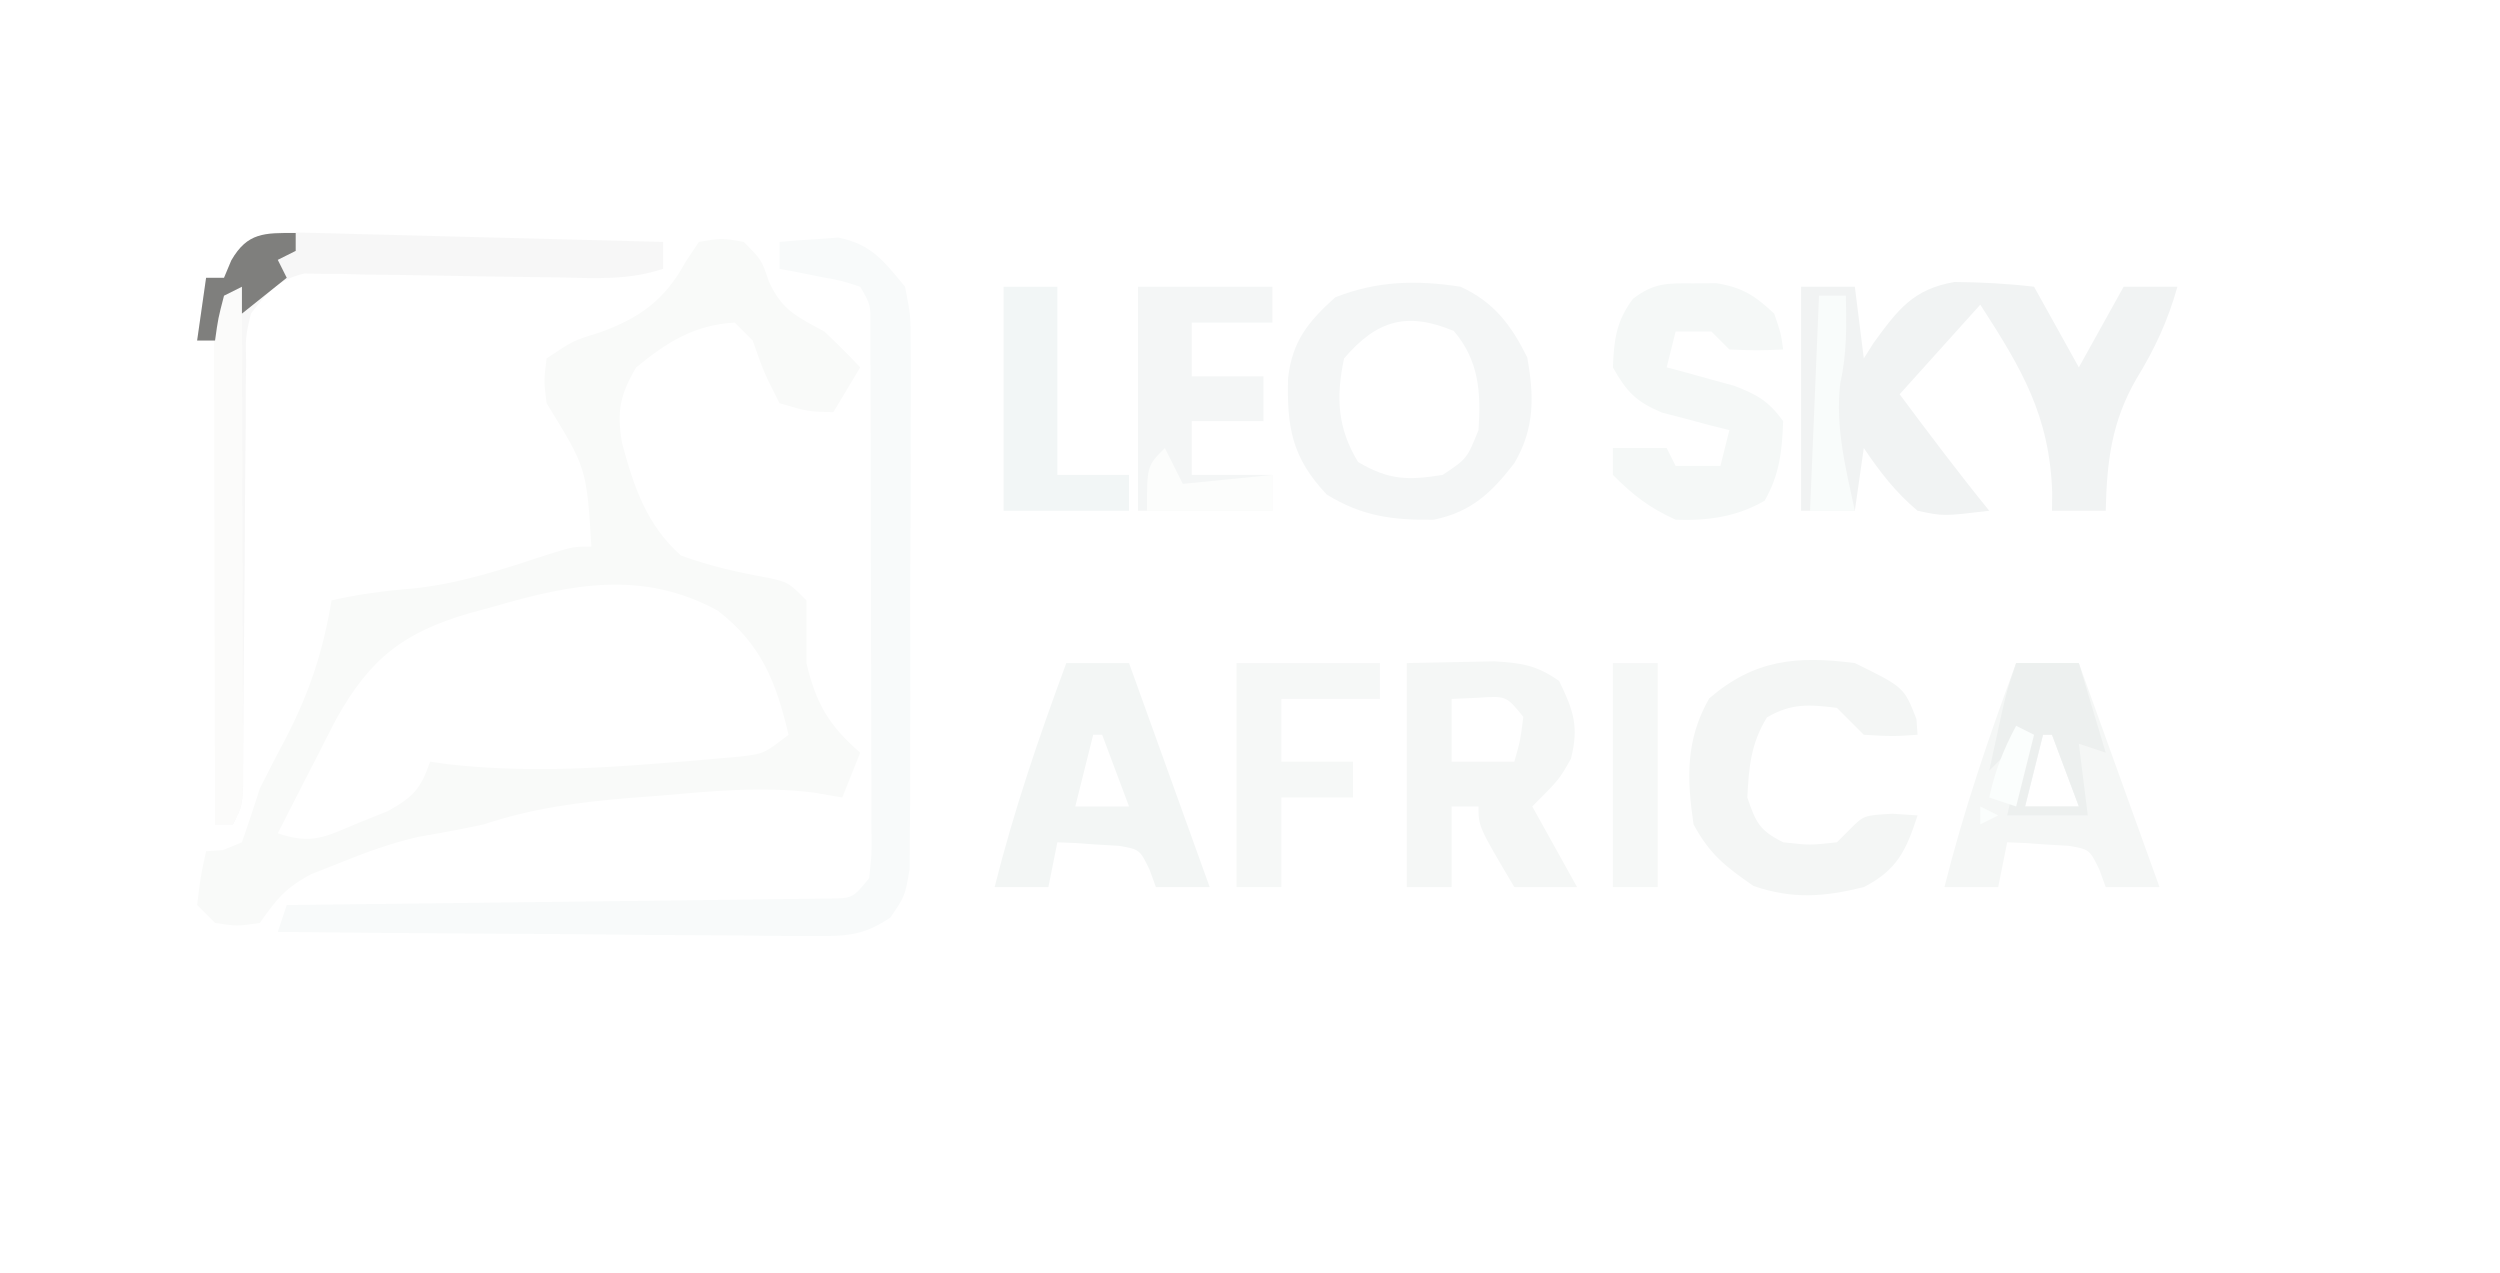
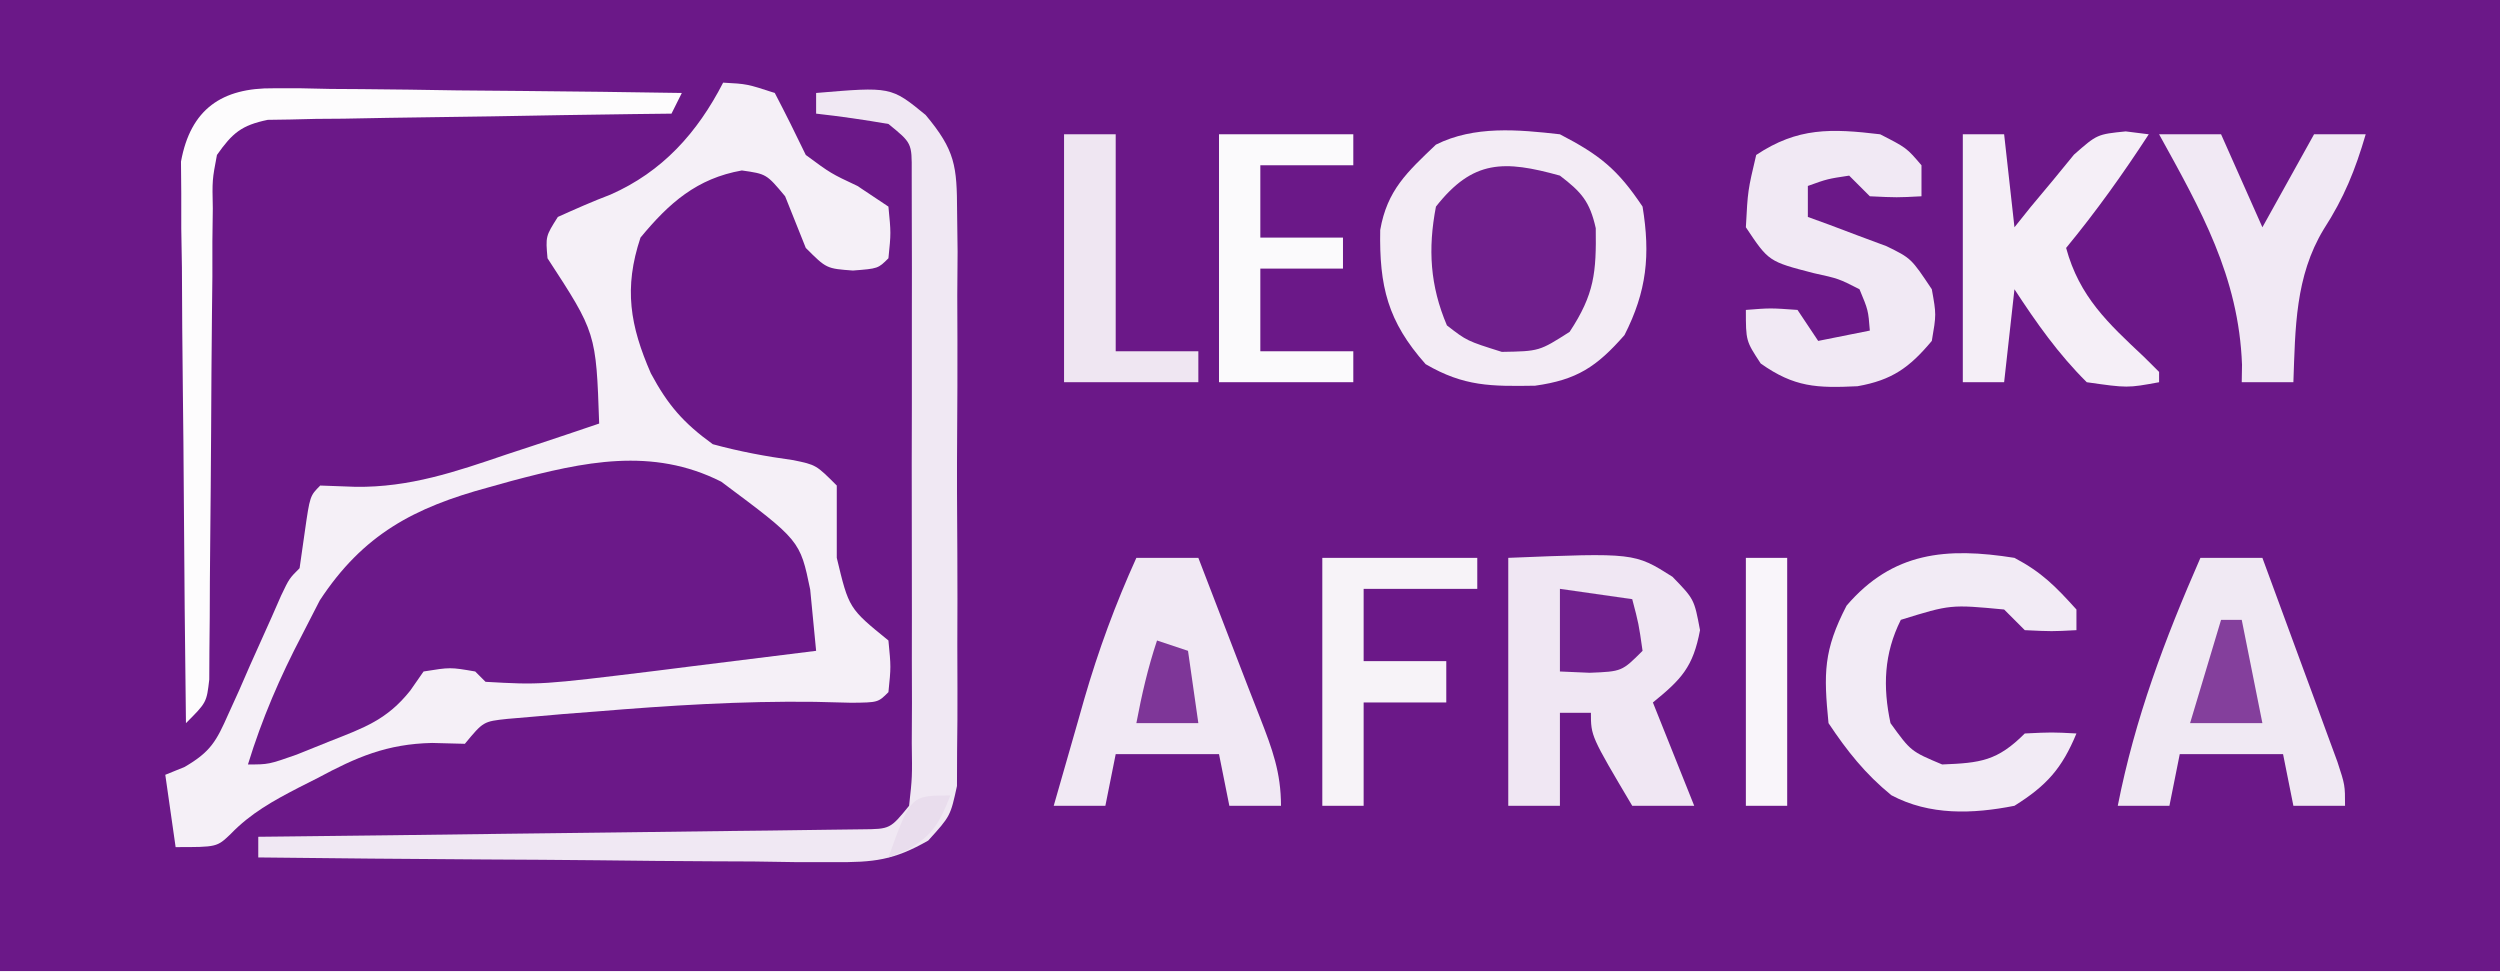
- <svg xmlns="http://www.w3.org/2000/svg" version="1.1" width="279" height="142">
-   <path d="M0 0 C2.562 -0.438 2.562 -0.438 5 0 C7 2 7 2 7.812 4.438 C9.316 7.681 10.909 8.307 14 10 C15.37 11.296 16.715 12.62 18 14 C17.01 15.65 16.02 17.3 15 19 C12.188 18.938 12.188 18.938 9 18 C7.25 14.562 7.25 14.562 6 11 C5.34 10.34 4.68 9.68 4 9 C-0.5 9.25 -3.569 11.179 -7 14 C-8.808 17.038 -9.18 18.95 -8.582 22.434 C-7.27 27.313 -5.86 31.569 -2 35 C1.273 36.19 4.391 36.892 7.812 37.5 C10 38 10 38 12 40 C12 42.333 12 44.667 12 47 C13.062 51.515 14.496 53.963 18 57 C17.34 58.65 16.68 60.3 16 62 C14.939 61.818 13.878 61.636 12.785 61.449 C6.962 60.725 1.261 61.308 -4.562 61.812 C-6.209 61.937 -6.209 61.937 -7.889 62.064 C-13.521 62.53 -18.637 63.215 -24 65 C-26.416 65.518 -28.829 65.971 -31.266 66.383 C-34.373 67.084 -37.173 68.118 -40.125 69.312 C-41.159 69.721 -42.193 70.13 -43.258 70.551 C-46.133 72.071 -47.178 73.385 -49 76 C-51.562 76.375 -51.562 76.375 -54 76 C-54.66 75.34 -55.32 74.68 -56 74 C-55.625 70.875 -55.625 70.875 -55 68 C-54.381 67.959 -53.763 67.918 -53.125 67.875 C-52.424 67.586 -51.722 67.297 -51 67 C-50.301 65.011 -49.64 63.009 -49 61 C-48.03 59.047 -47.029 57.11 -46 55.188 C-43.4 50.109 -41.936 45.613 -41 40 C-37.99 39.32 -35.068 38.925 -32 38.688 C-26.681 38.149 -21.784 36.503 -16.723 34.84 C-14 34 -14 34 -12 34 C-12.537 25.244 -12.537 25.244 -17 18 C-17.312 15.5 -17.312 15.5 -17 13 C-14 11 -14 11 -11.125 10.125 C-6.607 8.499 -3.814 6.493 -1.5 2.25 C-1.005 1.508 -0.51 0.765 0 0 Z M-22.875 40.688 C-24.223 41.054 -24.223 41.054 -25.598 41.428 C-32.962 43.576 -36.676 46.459 -40.457 53.207 C-41.252 54.737 -42.037 56.273 -42.812 57.812 C-43.219 58.601 -43.626 59.389 -44.045 60.201 C-45.038 62.13 -46.02 64.064 -47 66 C-43.088 67.304 -41.698 66.371 -37.938 64.812 C-36.874 64.386 -35.811 63.959 -34.715 63.52 C-31.851 61.916 -31.05 61.046 -30 58 C-29.01 58.143 -29.01 58.143 -28 58.289 C-20.018 59.183 -12.367 58.835 -4.375 58.188 C-3.308 58.105 -2.24 58.023 -1.141 57.938 C-0.133 57.849 0.875 57.76 1.914 57.668 C2.821 57.588 3.728 57.509 4.663 57.427 C7.262 57.112 7.262 57.112 10 55 C8.632 49.138 6.959 44.888 2.105 41.152 C-6.251 36.578 -14.246 38.177 -22.875 40.688 Z " fill="#F9FAF9" transform="translate(78,27)" />
-   <path d="M0 0 C1.98 0 3.96 0 6 0 C6.33 2.64 6.66 5.28 7 8 C7.366 7.423 7.732 6.845 8.109 6.25 C10.791 2.573 12.504 0.253 17.137 -0.531 C20.127 -0.503 23.031 -0.351 26 0 C28.475 4.455 28.475 4.455 31 9 C32.65 6.03 34.3 3.06 36 0 C37.98 0 39.96 0 42 0 C40.928 3.802 39.49 6.91 37.438 10.25 C34.648 15.066 34.126 19.501 34 25 C32.02 25 30.04 25 28 25 C28.009 24.345 28.018 23.69 28.027 23.016 C27.748 14.402 24.651 9.188 20 2 C17.03 5.3 14.06 8.6 11 12 C14.272 16.387 17.548 20.752 21 25 C15.891 25.617 15.891 25.617 13 25 C10.557 22.961 8.772 20.632 7 18 C6.67 20.31 6.34 22.62 6 25 C4.02 25 2.04 25 0 25 C0 16.75 0 8.5 0 0 Z " fill="#F1F3F3" transform="translate(201,32)" />
-   <path d="M0 0 C1.393 -0.137 2.79 -0.233 4.188 -0.312 C4.965 -0.371 5.742 -0.429 6.543 -0.488 C10.246 0.248 11.63 2.128 14 5 C14.628 8.156 14.628 8.156 14.631 11.746 C14.638 12.404 14.645 13.061 14.653 13.739 C14.67 15.901 14.65 18.061 14.629 20.223 C14.63 21.731 14.632 23.238 14.636 24.746 C14.639 27.901 14.624 31.055 14.597 34.21 C14.563 38.251 14.569 42.291 14.588 46.332 C14.598 49.444 14.589 52.555 14.574 55.667 C14.569 57.157 14.569 58.647 14.576 60.137 C14.581 62.219 14.561 64.3 14.533 66.383 C14.527 67.567 14.521 68.751 14.515 69.971 C14 73 14 73 12.374 75.385 C9.241 77.516 7.263 77.483 3.487 77.454 C2.843 77.455 2.199 77.455 1.535 77.456 C-0.587 77.453 -2.707 77.422 -4.828 77.391 C-6.302 77.383 -7.776 77.377 -9.25 77.373 C-13.124 77.358 -16.997 77.319 -20.87 77.275 C-24.825 77.234 -28.779 77.215 -32.734 77.195 C-40.49 77.152 -48.245 77.084 -56 77 C-55.67 76.01 -55.34 75.02 -55 74 C-54.215 73.992 -53.43 73.984 -52.622 73.975 C-45.235 73.898 -37.848 73.81 -30.461 73.712 C-26.663 73.662 -22.865 73.616 -19.067 73.578 C-15.404 73.541 -11.741 73.495 -8.077 73.442 C-6.678 73.423 -5.278 73.408 -3.879 73.397 C-1.923 73.38 0.034 73.35 1.99 73.319 C3.104 73.306 4.219 73.292 5.368 73.278 C8.157 73.262 8.157 73.262 10 71 C10.301 68.221 10.301 68.221 10.243 64.93 C10.246 63.655 10.249 62.38 10.252 61.067 C10.245 59.67 10.238 58.272 10.23 56.875 C10.229 55.448 10.229 54.021 10.229 52.593 C10.228 49.601 10.219 46.608 10.206 43.615 C10.189 39.775 10.185 35.935 10.186 32.094 C10.185 29.147 10.18 26.199 10.173 23.252 C10.17 21.835 10.168 20.419 10.167 19.003 C10.165 17.025 10.155 15.048 10.145 13.07 C10.141 11.944 10.138 10.817 10.134 9.657 C10.18 7.024 10.18 7.024 9 5 C6.882 4.313 6.882 4.313 4.438 3.875 C3.611 3.707 2.785 3.54 1.934 3.367 C1.296 3.246 0.657 3.125 0 3 C0 2.01 0 1.02 0 0 Z " fill="#F8FAFA" transform="translate(87,27)" />
-   <path d="M0 0 C0.881 0.02 1.761 0.04 2.669 0.061 C3.616 0.088 4.563 0.115 5.538 0.143 C6.511 0.166 7.483 0.19 8.485 0.214 C11.593 0.291 14.7 0.375 17.808 0.459 C19.914 0.512 22.02 0.565 24.126 0.617 C29.291 0.747 34.456 0.882 39.62 1.022 C39.62 2.012 39.62 3.002 39.62 4.022 C35.699 5.329 32.017 5.066 27.937 4.979 C26.187 4.956 24.438 4.935 22.689 4.914 C19.932 4.877 17.176 4.834 14.42 4.775 C11.759 4.72 9.098 4.691 6.437 4.666 C5.614 4.642 4.791 4.619 3.943 4.594 C3.172 4.591 2.401 4.587 1.607 4.583 C0.932 4.572 0.257 4.56 -0.438 4.547 C-3.376 5.265 -4.555 6.654 -6.38 9.022 C-6.985 11.619 -6.985 11.619 -6.91 14.493 C-6.926 15.587 -6.943 16.682 -6.96 17.809 C-6.958 18.985 -6.956 20.162 -6.954 21.373 C-6.968 22.584 -6.982 23.794 -6.997 25.041 C-7.039 28.91 -7.054 32.778 -7.067 36.647 C-7.096 40.522 -7.131 44.398 -7.17 48.274 C-7.192 50.686 -7.208 53.099 -7.216 55.512 C-7.224 56.6 -7.231 57.688 -7.238 58.809 C-7.241 59.77 -7.245 60.73 -7.248 61.72 C-7.38 64.022 -7.38 64.022 -8.38 66.022 C-9.04 66.022 -9.7 66.022 -10.38 66.022 C-10.38 48.202 -10.38 30.382 -10.38 12.022 C-11.04 12.022 -11.7 12.022 -12.38 12.022 C-12.05 9.712 -11.72 7.402 -11.38 5.022 C-10.72 5.022 -10.06 5.022 -9.38 5.022 C-9.112 4.382 -8.843 3.743 -8.567 3.084 C-6.555 -0.41 -3.662 -0.094 0 0 Z " fill="#F7F7F7" transform="translate(34.37964,25.97827)" />
-   <path d="M0 0 C3.72 1.72 5.606 4.212 7.438 7.875 C8.215 12.192 8.289 15.824 5.988 19.707 C3.411 23.049 1.137 25.154 -3 26 C-7.586 26.059 -10.999 25.618 -14.938 23.188 C-18.819 19.071 -19.395 15.697 -19.25 10.184 C-18.777 6.053 -16.999 3.905 -14 1.188 C-9.34 -0.657 -4.936 -0.767 0 0 Z M-13 8 C-13.92 12.32 -13.748 15.773 -11.438 19.562 C-8.017 21.58 -5.901 21.627 -2 21 C0.717 19.188 0.717 19.188 2 16 C2.296 11.768 2.043 8.229 -0.75 4.938 C-5.948 2.772 -9.322 3.692 -13 8 Z " fill="#F4F6F6" transform="translate(163,32)" />
-   <path d="M0 0 C2.062 -0.041 4.125 -0.083 6.25 -0.125 C7.99 -0.16 7.99 -0.16 9.766 -0.195 C12.86 -0.008 14.49 0.238 17 2 C18.608 5.289 19.228 7.109 18.312 10.688 C17 13 17 13 14 16 C15.65 18.97 17.3 21.94 19 25 C16.69 25 14.38 25 12 25 C8 18.25 8 18.25 8 16 C7.01 16 6.02 16 5 16 C5 18.97 5 21.94 5 25 C3.35 25 1.7 25 0 25 C0 16.75 0 8.5 0 0 Z M5 4 C5 6.31 5 8.62 5 11 C7.31 11 9.62 11 12 11 C12.68 8.603 12.68 8.603 13 6 C11.102 3.65 11.102 3.65 7.875 3.875 C6.926 3.916 5.978 3.958 5 4 Z " fill="#F5F7F6" transform="translate(157,74)" />
-   <path d="M0 0 C2.31 0 4.62 0 7 0 C9.97 8.25 12.94 16.5 16 25 C14.02 25 12.04 25 10 25 C9.765 24.355 9.531 23.711 9.289 23.047 C8.188 20.792 8.188 20.792 5.836 20.391 C4.618 20.321 4.618 20.321 3.375 20.25 C2.558 20.193 1.74 20.137 0.898 20.078 C-0.041 20.039 -0.041 20.039 -1 20 C-1.33 21.65 -1.66 23.3 -2 25 C-3.98 25 -5.96 25 -8 25 C-5.854 16.451 -3.051 8.259 0 0 Z M3 8 C2.34 10.64 1.68 13.28 1 16 C2.98 16 4.96 16 7 16 C6.01 13.36 5.02 10.72 4 8 C3.67 8 3.34 8 3 8 Z " fill="#F5F7F6" transform="translate(225,74)" />
-   <path d="M0 0 C2.31 0 4.62 0 7 0 C9.97 8.25 12.94 16.5 16 25 C14.02 25 12.04 25 10 25 C9.765 24.355 9.531 23.711 9.289 23.047 C8.188 20.792 8.188 20.792 5.836 20.391 C4.618 20.321 4.618 20.321 3.375 20.25 C2.558 20.193 1.74 20.137 0.898 20.078 C-0.041 20.039 -0.041 20.039 -1 20 C-1.33 21.65 -1.66 23.3 -2 25 C-3.98 25 -5.96 25 -8 25 C-5.854 16.451 -3.051 8.259 0 0 Z M3 8 C2.34 10.64 1.68 13.28 1 16 C2.98 16 4.96 16 7 16 C6.01 13.36 5.02 10.72 4 8 C3.67 8 3.34 8 3 8 Z " fill="#F3F6F5" transform="translate(119,74)" />
-   <path d="M0 0 C5.494 2.699 5.494 2.699 6.875 6.25 C6.916 6.827 6.957 7.405 7 8 C4.188 8.188 4.188 8.188 1 8 C0 7 -1 6 -2 5 C-5.09 4.614 -7.089 4.466 -9.812 6.062 C-11.613 9 -11.821 11.592 -12 15 C-11.044 17.796 -10.647 18.676 -8 20 C-5.042 20.333 -5.042 20.333 -2 20 C-1.505 19.505 -1.01 19.01 -0.5 18.5 C1 17 1 17 4.188 16.812 C5.58 16.905 5.58 16.905 7 17 C5.731 20.912 4.715 23.095 1 25 C-3.468 26.106 -6.921 26.367 -11.312 24.875 C-14.448 22.687 -16.163 21.391 -18 18 C-18.764 12.825 -18.877 8.536 -16.25 3.938 C-11.212 -0.401 -6.481 -0.837 0 0 Z " fill="#F4F6F5" transform="translate(207,74)" />
-   <path d="M0 0 C1.282 -0.012 1.282 -0.012 2.59 -0.023 C5.527 0.45 6.902 1.361 9.062 3.375 C9.812 5.562 9.812 5.562 10.062 7.375 C7.188 7.5 7.188 7.5 4.062 7.375 C3.402 6.715 2.743 6.055 2.062 5.375 C0.743 5.375 -0.578 5.375 -1.938 5.375 C-2.268 6.695 -2.598 8.015 -2.938 9.375 C-2.25 9.557 -1.563 9.739 -0.855 9.926 C0.046 10.177 0.947 10.429 1.875 10.688 C2.768 10.931 3.662 11.175 4.582 11.426 C7.165 12.414 8.447 13.144 10.062 15.375 C9.943 18.73 9.67 21.303 8 24.25 C4.87 26.067 1.623 26.507 -1.938 26.375 C-4.909 25.018 -6.64 23.672 -8.938 21.375 C-8.938 20.385 -8.938 19.395 -8.938 18.375 C-6.957 18.375 -4.978 18.375 -2.938 18.375 C-2.607 19.035 -2.277 19.695 -1.938 20.375 C-0.287 20.375 1.363 20.375 3.062 20.375 C3.393 19.055 3.723 17.735 4.062 16.375 C3.375 16.205 2.688 16.035 1.98 15.859 C1.079 15.617 0.178 15.375 -0.75 15.125 C-2.09 14.777 -2.09 14.777 -3.457 14.422 C-6.363 13.195 -7.405 12.107 -8.938 9.375 C-8.811 6.274 -8.574 4.223 -6.691 1.715 C-4.369 -0.059 -2.898 -0.026 0 0 Z " fill="#F5F8F7" transform="translate(188.9375,31.625)" />
-   <path d="M0 0 C4.95 0 9.9 0 15 0 C15 1.32 15 2.64 15 4 C12.03 4 9.06 4 6 4 C6 5.98 6 7.96 6 10 C8.64 10 11.28 10 14 10 C14 11.65 14 13.3 14 15 C11.36 15 8.72 15 6 15 C6 16.98 6 18.96 6 21 C8.97 21 11.94 21 15 21 C15 22.32 15 23.64 15 25 C10.05 25 5.1 25 0 25 C0 16.75 0 8.5 0 0 Z " fill="#F4F6F6" transform="translate(127,32)" />
-   <path d="M0 0 C5.28 0 10.56 0 16 0 C16 1.32 16 2.64 16 4 C12.37 4 8.74 4 5 4 C5 6.31 5 8.62 5 11 C7.64 11 10.28 11 13 11 C13 12.32 13 13.64 13 15 C10.36 15 7.72 15 5 15 C5 18.3 5 21.6 5 25 C3.35 25 1.7 25 0 25 C0 16.75 0 8.5 0 0 Z " fill="#F6F8F7" transform="translate(138,74)" />
-   <path d="M0 0 C1.98 0 3.96 0 6 0 C6 6.93 6 13.86 6 21 C8.64 21 11.28 21 14 21 C14 22.32 14 23.64 14 25 C9.38 25 4.76 25 0 25 C0 16.75 0 8.5 0 0 Z " fill="#F2F6F6" transform="translate(112,32)" />
-   <path d="M0 0 C0.66 0 1.32 0 2 0 C2.023 7.528 2.041 15.055 2.052 22.583 C2.057 26.078 2.064 29.574 2.075 33.069 C2.088 37.085 2.093 41.101 2.098 45.117 C2.103 46.376 2.108 47.634 2.113 48.93 C2.113 50.091 2.113 51.252 2.114 52.449 C2.116 53.475 2.118 54.501 2.12 55.558 C2 58 2 58 1 60 C0.34 60 -0.32 60 -1 60 C-1.023 52.325 -1.041 44.649 -1.052 36.974 C-1.057 33.41 -1.064 29.847 -1.075 26.283 C-1.088 22.19 -1.093 18.097 -1.098 14.004 C-1.103 12.719 -1.108 11.433 -1.113 10.109 C-1.113 8.928 -1.113 7.746 -1.114 6.53 C-1.116 5.484 -1.118 4.438 -1.12 3.36 C-1 1 -1 1 0 0 Z " fill="#FBFBFA" transform="translate(25,32)" />
-   <path d="M0 0 C1.65 0 3.3 0 5 0 C5 8.25 5 16.5 5 25 C3.35 25 1.7 25 0 25 C0 16.75 0 8.5 0 0 Z " fill="#F6F8F7" transform="translate(180,74)" />
-   <path d="M0 0 C2.31 0 4.62 0 7 0 C7.99 3.3 8.98 6.6 10 10 C9.01 9.67 8.02 9.34 7 9 C7.33 11.64 7.66 14.28 8 17 C5.03 17 2.06 17 -1 17 C-0.34 14.03 0.32 11.06 1 8 C-0.32 9.32 -1.64 10.64 -3 12 C-2.69 10.562 -2.377 9.125 -2.062 7.688 C-1.888 6.887 -1.714 6.086 -1.535 5.262 C-1 3 -1 3 0 0 Z M3 8 C2.34 10.64 1.68 13.28 1 16 C2.98 16 4.96 16 7 16 C6.01 13.36 5.02 10.72 4 8 C3.67 8 3.34 8 3 8 Z " fill="#EDF0EF" transform="translate(225,74)" />
-   <path d="M0 0 C0.99 0 1.98 0 3 0 C3.067 3.37 3.125 6.452 2.375 9.75 C1.808 14.66 2.967 19.201 4 24 C2.35 24 0.7 24 -1 24 C-0.67 16.08 -0.34 8.16 0 0 Z " fill="#F9FCFB" transform="translate(203,33)" />
-   <path d="M0 0 C0.66 1.32 1.32 2.64 2 4 C5.3 3.67 8.6 3.34 12 3 C12 4.32 12 5.64 12 7 C7.38 7 2.76 7 -2 7 C-2 2 -2 2 0 0 Z " fill="#FCFDFC" transform="translate(130,50)" />
-   <path d="M0 0 C0 0.66 0 1.32 0 2 C-0.99 2.495 -0.99 2.495 -2 3 C-1.67 3.66 -1.34 4.32 -1 5 C-2.65 6.32 -4.3 7.64 -6 9 C-6 8.01 -6 7.02 -6 6 C-6.99 6.495 -6.99 6.495 -8 7 C-8.656 9.527 -8.656 9.527 -9 12 C-9.66 12 -10.32 12 -11 12 C-10.67 9.69 -10.34 7.38 -10 5 C-9.34 5 -8.68 5 -8 5 C-7.732 4.361 -7.464 3.721 -7.188 3.062 C-5.374 -0.088 -3.478 0 0 0 Z " fill="#7F7F7D" transform="translate(33,26)" />
-   <path d="M0 0 C0.66 0.33 1.32 0.66 2 1 C1.34 3.64 0.68 6.28 0 9 C-0.99 8.67 -1.98 8.34 -3 8 C-2.372 5.071 -1.414 2.639 0 0 Z M-4 9 C-3.01 9.495 -3.01 9.495 -2 10 C-2.99 10.495 -2.99 10.495 -4 11 C-4 10.34 -4 9.68 -4 9 Z " fill="#FBFEFD" transform="translate(225,81)" />
+ <svg xmlns="http://www.w3.org/2000/svg" version="1.1" width="242" height="94">
+   <path d="M0 0 C79.86 0 159.72 0 242 0 C242 31.02 242 62.04 242 94 C162.14 94 82.28 94 0 94 C0 62.98 0 31.96 0 0 Z " fill="#6B1888" transform="translate(0,0)" />
+   <path d="M0 0 C2.312 0.125 2.312 0.125 5 1 C6.034 2.982 7.032 4.984 8 7 C10.427 8.79 10.427 8.79 13 10 C13.99 10.66 14.98 11.32 16 12 C16.25 14.562 16.25 14.562 16 17 C15 18 15 18 12.562 18.188 C10 18 10 18 8 16 C7.333 14.333 6.667 12.667 6 11 C4.195 8.841 4.195 8.841 1.812 8.5 C-2.538 9.273 -5.219 11.632 -8 15 C-9.634 19.903 -9.009 23.525 -6.996 28.141 C-5.349 31.215 -3.844 32.943 -1 35 C1.595 35.708 4.128 36.179 6.793 36.543 C9 37 9 37 11 39 C11 41.333 11 43.667 11 46 C12.171 50.891 12.171 50.891 16 54 C16.25 56.562 16.25 56.562 16 59 C15 60 15 60 12.43 60.027 C11.257 59.998 10.084 59.968 8.875 59.938 C1.779 59.847 -5.242 60.289 -12.312 60.875 C-13.843 60.993 -13.843 60.993 -15.405 61.113 C-16.838 61.239 -16.838 61.239 -18.301 61.367 C-19.158 61.441 -20.016 61.514 -20.9 61.589 C-23.21 61.838 -23.21 61.838 -25 64 C-26.047 63.973 -27.093 63.946 -28.172 63.918 C-32.543 64.012 -35.489 65.289 -39.25 67.312 C-40.167 67.776 -40.167 67.776 -41.102 68.248 C-43.579 69.533 -45.723 70.713 -47.672 72.73 C-49 74 -49 74 -53 74 C-53.33 71.69 -53.66 69.38 -54 67 C-53.075 66.625 -53.075 66.625 -52.132 66.242 C-49.611 64.773 -49.061 63.757 -47.895 61.121 C-47.551 60.365 -47.207 59.609 -46.854 58.83 C-46.51 58.041 -46.166 57.251 -45.812 56.438 C-45.112 54.873 -44.41 53.309 -43.707 51.746 C-43.403 51.052 -43.098 50.358 -42.784 49.642 C-42 48 -42 48 -41 47 C-40.835 45.845 -40.67 44.69 -40.5 43.5 C-40 40 -40 40 -39 39 C-37.866 39.041 -36.731 39.083 -35.562 39.125 C-30.351 39.19 -25.89 37.667 -21 36 C-20.13 35.714 -19.26 35.428 -18.363 35.133 C-16.238 34.432 -14.118 33.721 -12 33 C-12.299 24.216 -12.299 24.216 -17 17 C-17.188 14.875 -17.188 14.875 -16 13 C-14.32 12.242 -12.633 11.494 -10.91 10.84 C-5.88 8.628 -2.496 4.854 0 0 Z " fill="#F5F0F7" transform="translate(70,8)" />
+   <path d="M0 0 C7.633 5.688 7.633 5.688 8.614 10.442 C8.805 12.42 8.996 14.397 9.188 16.375 C5.168 16.882 1.146 17.379 -2.875 17.875 C-4.009 18.018 -5.142 18.161 -6.311 18.309 C-17.487 19.677 -17.487 19.677 -22.812 19.375 C-23.142 19.045 -23.473 18.715 -23.812 18.375 C-26.228 17.958 -26.228 17.958 -28.812 18.375 C-29.237 18.985 -29.661 19.594 -30.098 20.223 C-32.346 23.045 -34.538 23.811 -37.875 25.125 C-38.938 25.553 -40.002 25.981 -41.098 26.422 C-43.812 27.375 -43.812 27.375 -45.812 27.375 C-44.446 22.935 -42.719 18.926 -40.562 14.812 C-39.719 13.171 -39.719 13.171 -38.859 11.496 C-34.654 5.084 -29.693 2.499 -22.562 0.562 C-21.812 0.353 -21.061 0.144 -20.288 -0.072 C-13.33 -1.915 -6.699 -3.385 0 0 Z " fill="#6B1989" transform="translate(69.8125,46.625)" />
+   <path d="M0 0 C3.855 1.997 5.598 3.397 8 7 C8.768 11.686 8.409 15.197 6.25 19.438 C3.554 22.508 1.653 23.769 -2.402 24.336 C-6.645 24.401 -9.268 24.427 -13 22.25 C-16.679 18.111 -17.493 14.703 -17.395 9.258 C-16.722 5.409 -14.793 3.66 -12 1 C-8.292 -0.854 -4.046 -0.459 0 0 Z " fill="#F3ECF5" transform="translate(151,13)" />
+   <path d="M0 0 C7.249 -0.614 7.249 -0.614 10.599 2.126 C13.469 5.561 13.631 7.057 13.647 11.471 C13.663 12.759 13.678 14.047 13.695 15.374 C13.686 16.772 13.676 18.169 13.664 19.566 C13.667 21.007 13.672 22.448 13.679 23.888 C13.686 26.902 13.675 29.915 13.652 32.928 C13.623 36.788 13.64 40.646 13.67 44.506 C13.688 47.478 13.682 50.451 13.669 53.423 C13.666 54.846 13.67 56.269 13.681 57.692 C13.694 59.681 13.671 61.67 13.647 63.658 C13.641 65.355 13.641 65.355 13.635 67.085 C13 70 13 70 10.851 72.368 C7.51 74.281 5.572 74.485 1.741 74.454 C0.5 74.454 -0.741 74.453 -2.019 74.453 C-3.363 74.433 -4.707 74.412 -6.051 74.391 C-7.434 74.383 -8.817 74.377 -10.2 74.373 C-13.828 74.358 -17.456 74.319 -21.084 74.275 C-24.791 74.234 -28.498 74.215 -32.205 74.195 C-39.47 74.152 -46.735 74.084 -54 74 C-54 73.34 -54 72.68 -54 72 C-53.24 71.992 -52.48 71.984 -51.698 71.975 C-44.546 71.898 -37.395 71.81 -30.243 71.712 C-26.567 71.662 -22.89 71.616 -19.213 71.578 C-15.666 71.541 -12.119 71.495 -8.573 71.442 C-7.218 71.423 -5.863 71.408 -4.508 71.397 C-2.614 71.38 -0.721 71.35 1.173 71.319 C2.253 71.306 3.332 71.292 4.444 71.278 C7.166 71.252 7.166 71.252 9 69 C9.307 66.222 9.307 66.222 9.259 62.93 C9.265 61.655 9.271 60.38 9.278 59.067 C9.274 57.67 9.27 56.272 9.266 54.875 C9.267 53.448 9.269 52.021 9.271 50.593 C9.274 47.601 9.27 44.608 9.261 41.615 C9.249 37.775 9.256 33.935 9.268 30.094 C9.275 27.147 9.273 24.199 9.268 21.252 C9.266 19.835 9.268 18.419 9.273 17.003 C9.278 15.025 9.269 13.048 9.259 11.07 C9.257 9.944 9.256 8.817 9.254 7.657 C9.27 4.845 9.27 4.845 7 3 C4.677 2.6 2.343 2.26 0 2 C0 1.34 0 0.68 0 0 Z " fill="#F0E8F3" transform="translate(79,9)" />
+   <path d="M0 0 C12.219 -0.494 12.219 -0.494 15.891 1.828 C18 4 18 4 18.562 7 C17.894 10.563 16.771 11.749 14 14 C14.433 15.083 14.433 15.083 14.875 16.188 C15.917 18.792 16.958 21.396 18 24 C16.02 24 14.04 24 12 24 C8 17.25 8 17.25 8 15 C7.01 15 6.02 15 5 15 C5 17.97 5 20.94 5 24 C3.35 24 1.7 24 0 24 C0 16.08 0 8.16 0 0 Z " fill="#F0E7F3" transform="translate(146,54)" />
+   <path d="M0 0 C1.98 0 3.96 0 6 0 C7.339 3.623 8.67 7.249 10 10.875 C10.382 11.908 10.763 12.94 11.156 14.004 C11.517 14.99 11.878 15.976 12.25 16.992 C12.585 17.903 12.92 18.815 13.266 19.753 C14 22 14 22 14 24 C12.35 24 10.7 24 9 24 C8.505 21.525 8.505 21.525 8 19 C4.7 19 1.4 19 -2 19 C-2.33 20.65 -2.66 22.3 -3 24 C-4.65 24 -6.3 24 -8 24 C-6.328 15.503 -3.46 7.909 0 0 Z " fill="#F0E9F3" transform="translate(213,54)" />
+   <path d="M0 0 C1.98 0 3.96 0 6 0 C7.232 3.194 8.462 6.389 9.688 9.586 C10.451 11.573 11.22 13.558 12 15.539 C13.158 18.513 14 20.778 14 24 C12.35 24 10.7 24 9 24 C8.505 21.525 8.505 21.525 8 19 C4.7 19 1.4 19 -2 19 C-2.33 20.65 -2.66 22.3 -3 24 C-4.65 24 -6.3 24 -8 24 C-7.235 21.311 -6.463 18.624 -5.688 15.938 C-5.474 15.185 -5.261 14.433 -5.041 13.658 C-3.669 8.927 -2.032 4.488 0 0 Z " fill="#F1E9F4" transform="translate(110,54)" />
+   <path d="M0 0 C2.562 1.312 2.562 1.312 4 3 C4 3.99 4 4.98 4 6 C1.625 6.125 1.625 6.125 -1 6 C-1.66 5.34 -2.32 4.68 -3 4 C-5.108 4.319 -5.108 4.319 -7 5 C-7 5.99 -7 6.98 -7 8 C-6.301 8.254 -5.603 8.508 -4.883 8.77 C-3.518 9.286 -3.518 9.286 -2.125 9.812 C-1.22 10.149 -0.315 10.485 0.617 10.832 C3 12 3 12 5 15 C5.438 17.438 5.438 17.438 5 20 C2.837 22.582 1.152 23.797 -2.195 24.387 C-6.122 24.575 -8.297 24.497 -11.562 22.188 C-13 20 -13 20 -13 17 C-10.625 16.812 -10.625 16.812 -8 17 C-7.34 17.99 -6.68 18.98 -6 20 C-4.35 19.67 -2.7 19.34 -1 19 C-1.155 17.027 -1.155 17.027 -2 15 C-4.019 13.97 -4.019 13.97 -6.438 13.438 C-10.792 12.312 -10.792 12.312 -13 9 C-12.812 5.438 -12.812 5.438 -12 2 C-7.972 -0.685 -4.729 -0.563 0 0 Z " fill="#F1E9F4" transform="translate(182,13)" />
+   <path d="M0 0 C2.64 1.398 3.953 2.737 6 5 C6 5.66 6 6.32 6 7 C3.625 7.125 3.625 7.125 1 7 C0.34 6.34 -0.32 5.68 -1 5 C-6.183 4.509 -6.183 4.509 -11 6 C-12.639 9.278 -12.749 12.482 -12 16 C-10.029 18.727 -10.029 18.727 -7 20 C-3.273 19.854 -1.658 19.658 1 17 C3.625 16.875 3.625 16.875 6 17 C4.594 20.397 3.113 22.05 0 24 C-4.039 24.8 -8.216 24.95 -11.914 22.98 C-14.441 20.92 -16.195 18.708 -18 16 C-18.474 11.185 -18.492 8.949 -16.25 4.625 C-11.785 -0.584 -6.578 -1.045 0 0 Z " fill="#F2EBF5" transform="translate(195,54)" />
+   <path d="M0 0 C1.32 0 2.64 0 4 0 C4.33 2.97 4.66 5.94 5 9 C5.519 8.35 6.039 7.701 6.574 7.031 C7.62 5.778 7.62 5.778 8.688 4.5 C9.372 3.665 10.056 2.829 10.762 1.969 C13 0 13 0 15.77 -0.281 C16.874 -0.142 16.874 -0.142 18 0 C15.501 3.837 12.916 7.46 10 11 C11.292 15.739 14.064 18.285 17.539 21.547 C18.262 22.266 18.262 22.266 19 23 C19 23.33 19 23.66 19 24 C15.938 24.562 15.938 24.562 12 24 C9.249 21.275 7.113 18.236 5 15 C4.67 17.97 4.34 20.94 4 24 C2.68 24 1.36 24 0 24 C0 16.08 0 8.16 0 0 Z " fill="#F5EFF7" transform="translate(190,13)" />
+   <path d="M0 0 C2.09 1.599 2.888 2.5 3.469 5.086 C3.527 9.358 3.353 11.465 0.938 15.125 C-2 17 -2 17 -5.625 17.062 C-9 16 -9 16 -10.938 14.5 C-12.57 10.659 -12.788 7.097 -12 3 C-8.416 -1.562 -5.396 -1.499 0 0 Z " fill="#6F1F8C" transform="translate(151,17)" />
+   <path d="M0 0 C1.321 0 1.321 0 2.669 0.001 C4.081 0.032 4.081 0.032 5.522 0.063 C6.493 0.069 7.464 0.075 8.465 0.081 C11.563 0.103 14.659 0.153 17.757 0.204 C19.858 0.224 21.96 0.242 24.062 0.259 C29.21 0.303 34.358 0.372 39.507 0.454 C39.177 1.114 38.847 1.774 38.507 2.454 C37.281 2.469 36.054 2.483 34.791 2.498 C30.245 2.556 25.7 2.633 21.155 2.717 C19.187 2.75 17.218 2.778 15.25 2.801 C12.423 2.834 9.596 2.886 6.769 2.942 C5.887 2.949 5.006 2.955 4.098 2.962 C3.277 2.982 2.457 3.001 1.611 3.022 C0.529 3.038 0.529 3.038 -0.576 3.055 C-3.13 3.587 -3.992 4.328 -5.493 6.454 C-5.952 8.878 -5.952 8.878 -5.894 11.628 C-5.914 13.21 -5.914 13.21 -5.934 14.823 C-5.934 15.961 -5.934 17.098 -5.935 18.271 C-5.948 19.438 -5.961 20.605 -5.975 21.808 C-6.016 25.544 -6.037 29.28 -6.056 33.017 C-6.079 36.756 -6.107 40.496 -6.147 44.236 C-6.172 46.565 -6.187 48.894 -6.191 51.224 C-6.201 52.275 -6.211 53.326 -6.222 54.409 C-6.226 55.337 -6.23 56.266 -6.235 57.222 C-6.493 59.454 -6.493 59.454 -8.493 61.454 C-8.586 54.091 -8.657 46.729 -8.7 39.366 C-8.721 35.947 -8.75 32.528 -8.795 29.109 C-8.847 25.177 -8.866 21.246 -8.884 17.313 C-8.904 16.087 -8.925 14.861 -8.946 13.598 C-8.947 12.457 -8.947 11.316 -8.947 10.141 C-8.961 8.635 -8.961 8.635 -8.974 7.099 C-8.048 2.009 -5.007 -0.058 0 0 Z " fill="#FDFCFD" transform="translate(26.49316,8.545898)" />
+   <path d="M0 0 C1.98 0 3.96 0 6 0 C7.32 2.97 8.64 5.94 10 9 C11.65 6.03 13.3 3.06 15 0 C16.65 0 18.3 0 20 0 C18.987 3.46 17.908 6.142 15.938 9.188 C13.165 13.764 13.189 18.769 13 24 C11.35 24 9.7 24 8 24 C8.009 23.441 8.018 22.881 8.027 22.305 C7.712 13.765 4.039 7.319 0 0 Z " fill="#F1E9F4" transform="translate(209,13)" />
+   <path d="M0 0 C4.29 0 8.58 0 13 0 C13 0.99 13 1.98 13 3 C10.03 3 7.06 3 4 3 C4 5.31 4 7.62 4 10 C6.64 10 9.28 10 12 10 C12 10.99 12 11.98 12 13 C9.36 13 6.72 13 4 13 C4 15.64 4 18.28 4 21 C6.97 21 9.94 21 13 21 C13 21.99 13 22.98 13 24 C8.71 24 4.42 24 0 24 C0 16.08 0 8.16 0 0 Z " fill="#FBFAFC" transform="translate(118,13)" />
+   <path d="M0 0 C4.95 0 9.9 0 15 0 C15 0.99 15 1.98 15 3 C11.37 3 7.74 3 4 3 C4 5.31 4 7.62 4 10 C6.64 10 9.28 10 12 10 C12 11.32 12 12.64 12 14 C9.36 14 6.72 14 4 14 C4 17.3 4 20.6 4 24 C2.68 24 1.36 24 0 24 C0 16.08 0 8.16 0 0 Z " fill="#F7F3F8" transform="translate(128,54)" />
+   <path d="M0 0 C1.65 0 3.3 0 5 0 C5 6.93 5 13.86 5 21 C7.64 21 10.28 21 13 21 C13 21.99 13 22.98 13 24 C8.71 24 4.42 24 0 24 C0 16.08 0 8.16 0 0 Z " fill="#EFE6F2" transform="translate(103,13)" />
+   <path d="M0 0 C1.32 0 2.64 0 4 0 C4 7.92 4 15.84 4 24 C2.68 24 1.36 24 0 24 C0 16.08 0 8.16 0 0 Z " fill="#F9F5FA" transform="translate(169,54)" />
+   <path d="M0 0 C2.31 0.33 4.62 0.66 7 1 C7.625 3.375 7.625 3.375 8 6 C6 8 6 8 2.875 8.125 C1.452 8.063 1.452 8.063 0 8 C0 5.36 0 2.72 0 0 Z " fill="#70208D" transform="translate(151,57)" />
+   <path d="M0 0 C0.66 0 1.32 0 2 0 C2.66 3.3 3.32 6.6 4 10 C1.69 10 -0.62 10 -3 10 C-2.01 6.7 -1.02 3.4 0 0 Z " fill="#843F9C" transform="translate(215,60)" />
+   <path d="M0 0 C0.99 0.33 1.98 0.66 3 1 C3.33 3.31 3.66 5.62 4 8 C2.02 8 0.04 8 -2 8 C-1.477 5.237 -0.891 2.674 0 0 Z " fill="#7E3698" transform="translate(112,62)" />
+   <path d="M0 0 C-1.049 2.622 -1.649 3.794 -4.125 5.25 C-4.744 5.497 -5.362 5.745 -6 6 C-3.846 0 -3.846 0 0 0 Z " fill="#E9DDED" transform="translate(92,77)" />
</svg>
